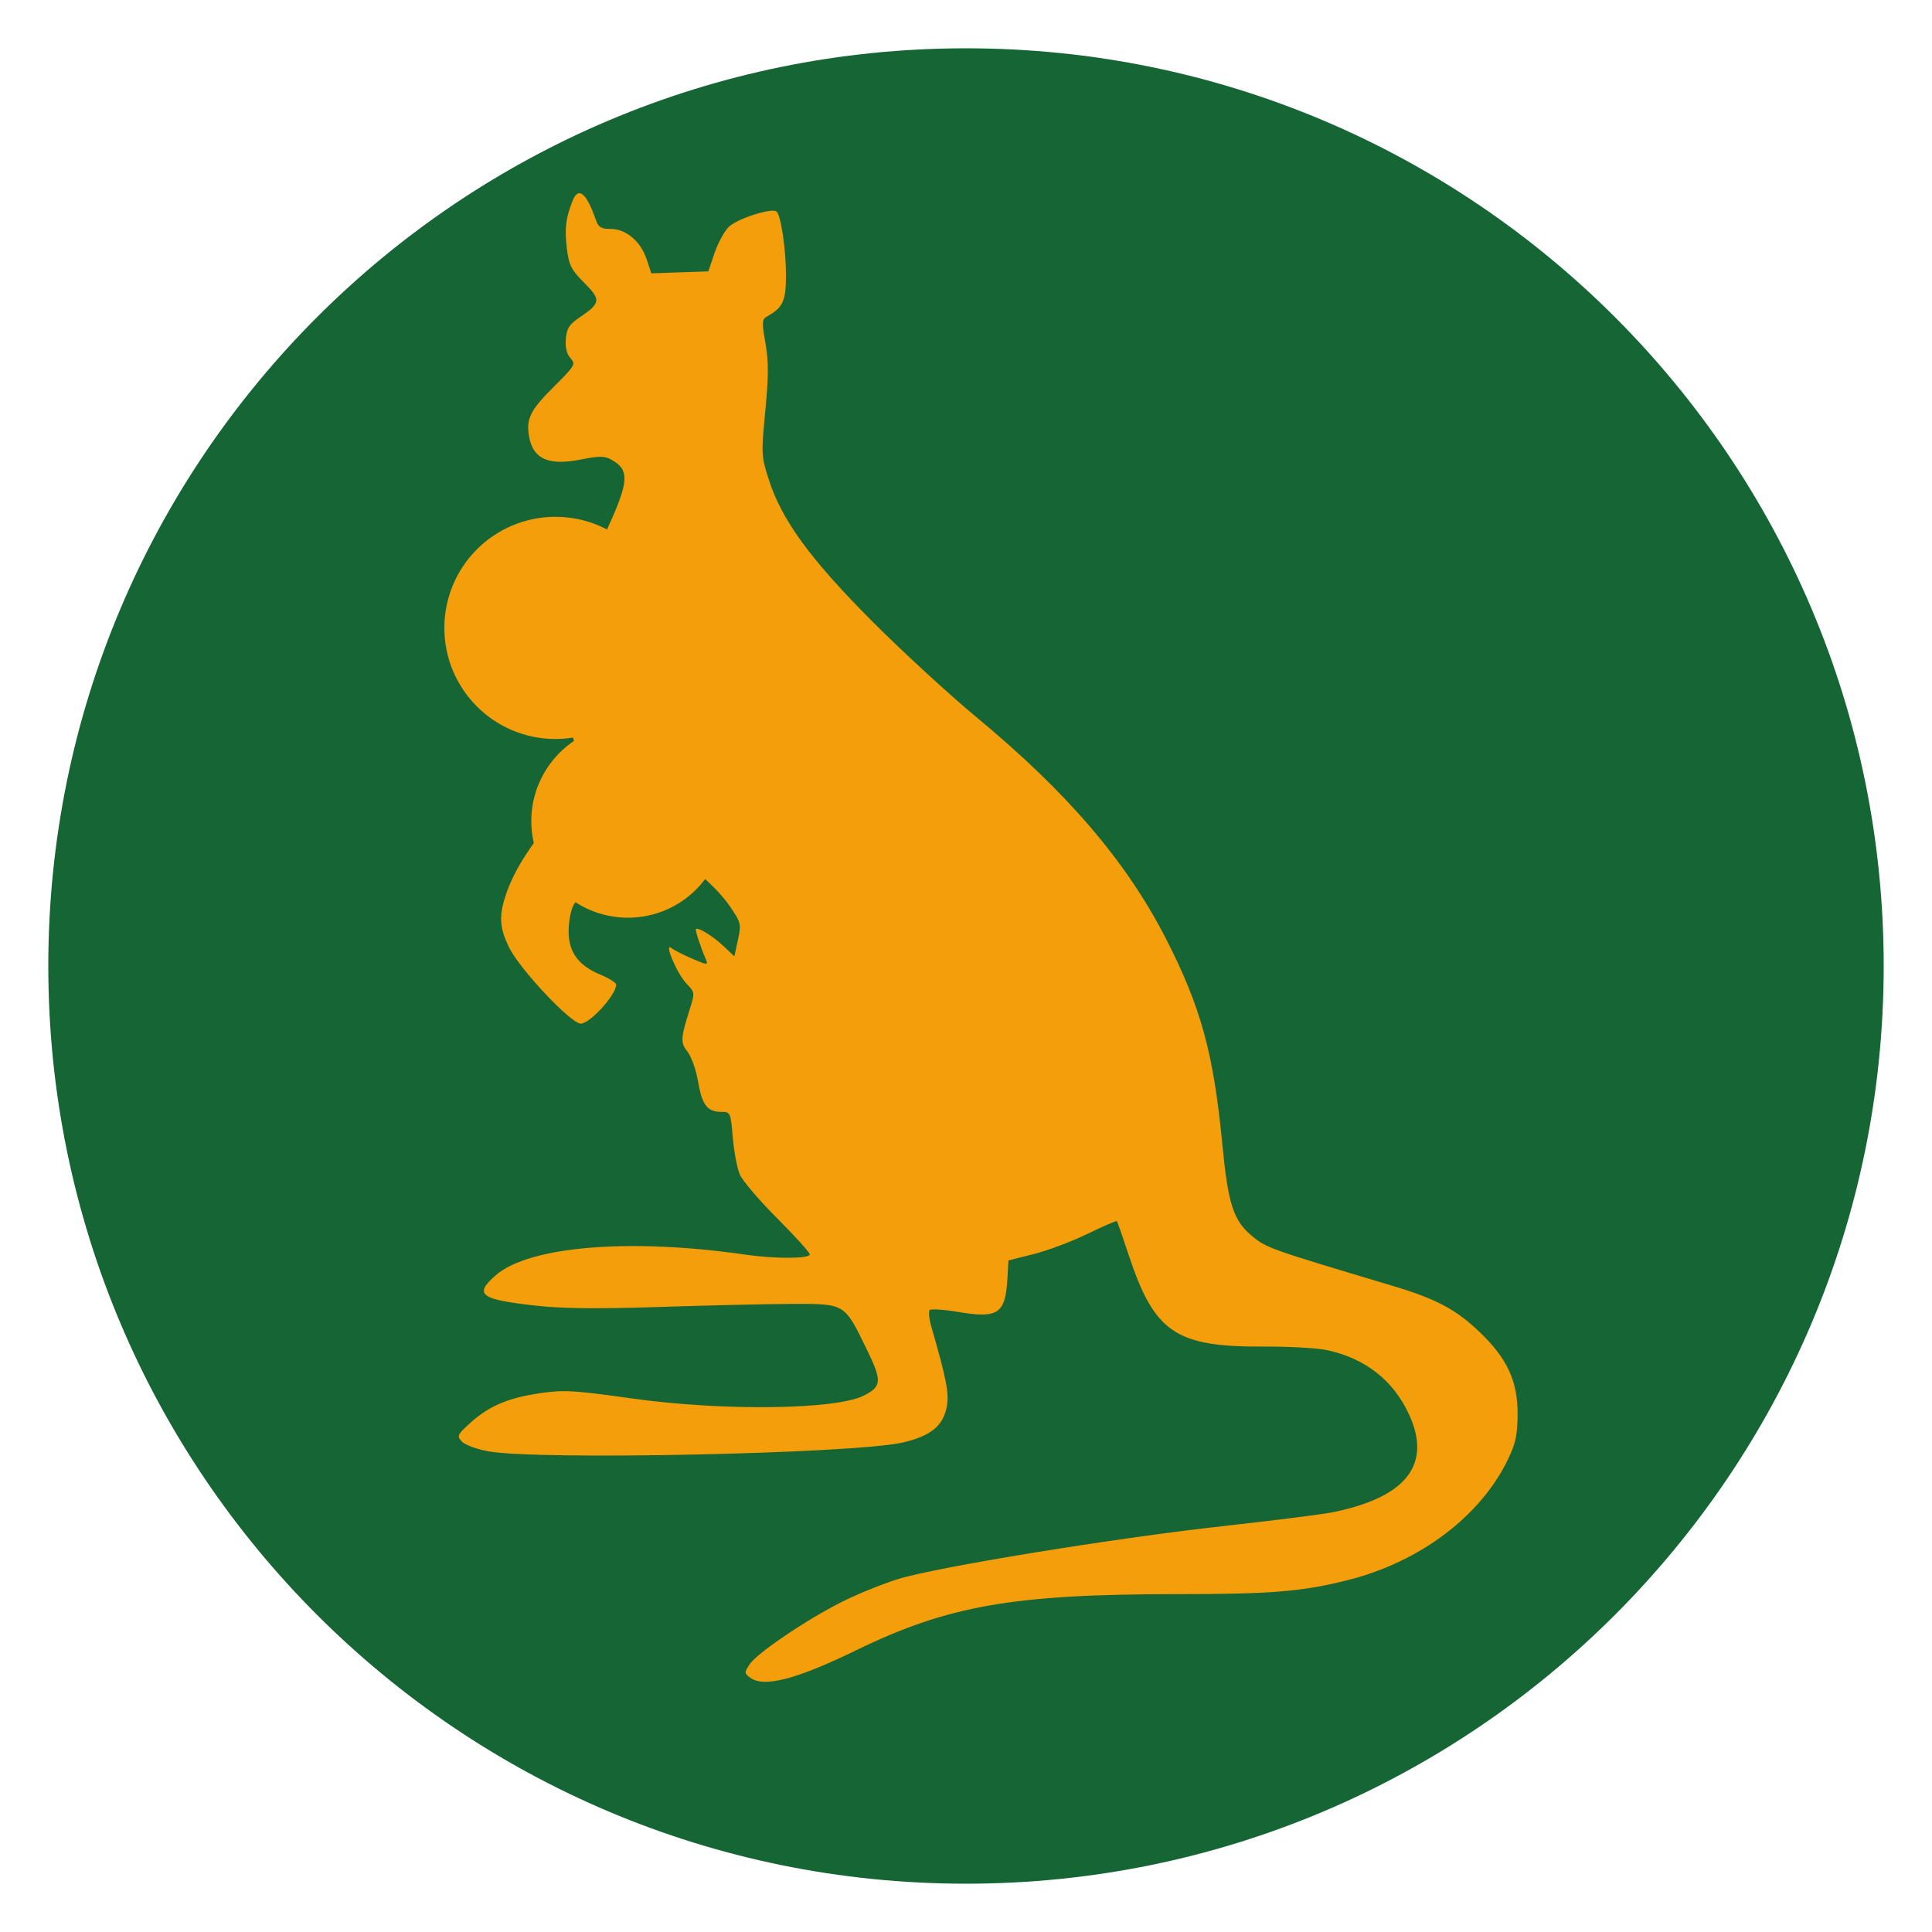
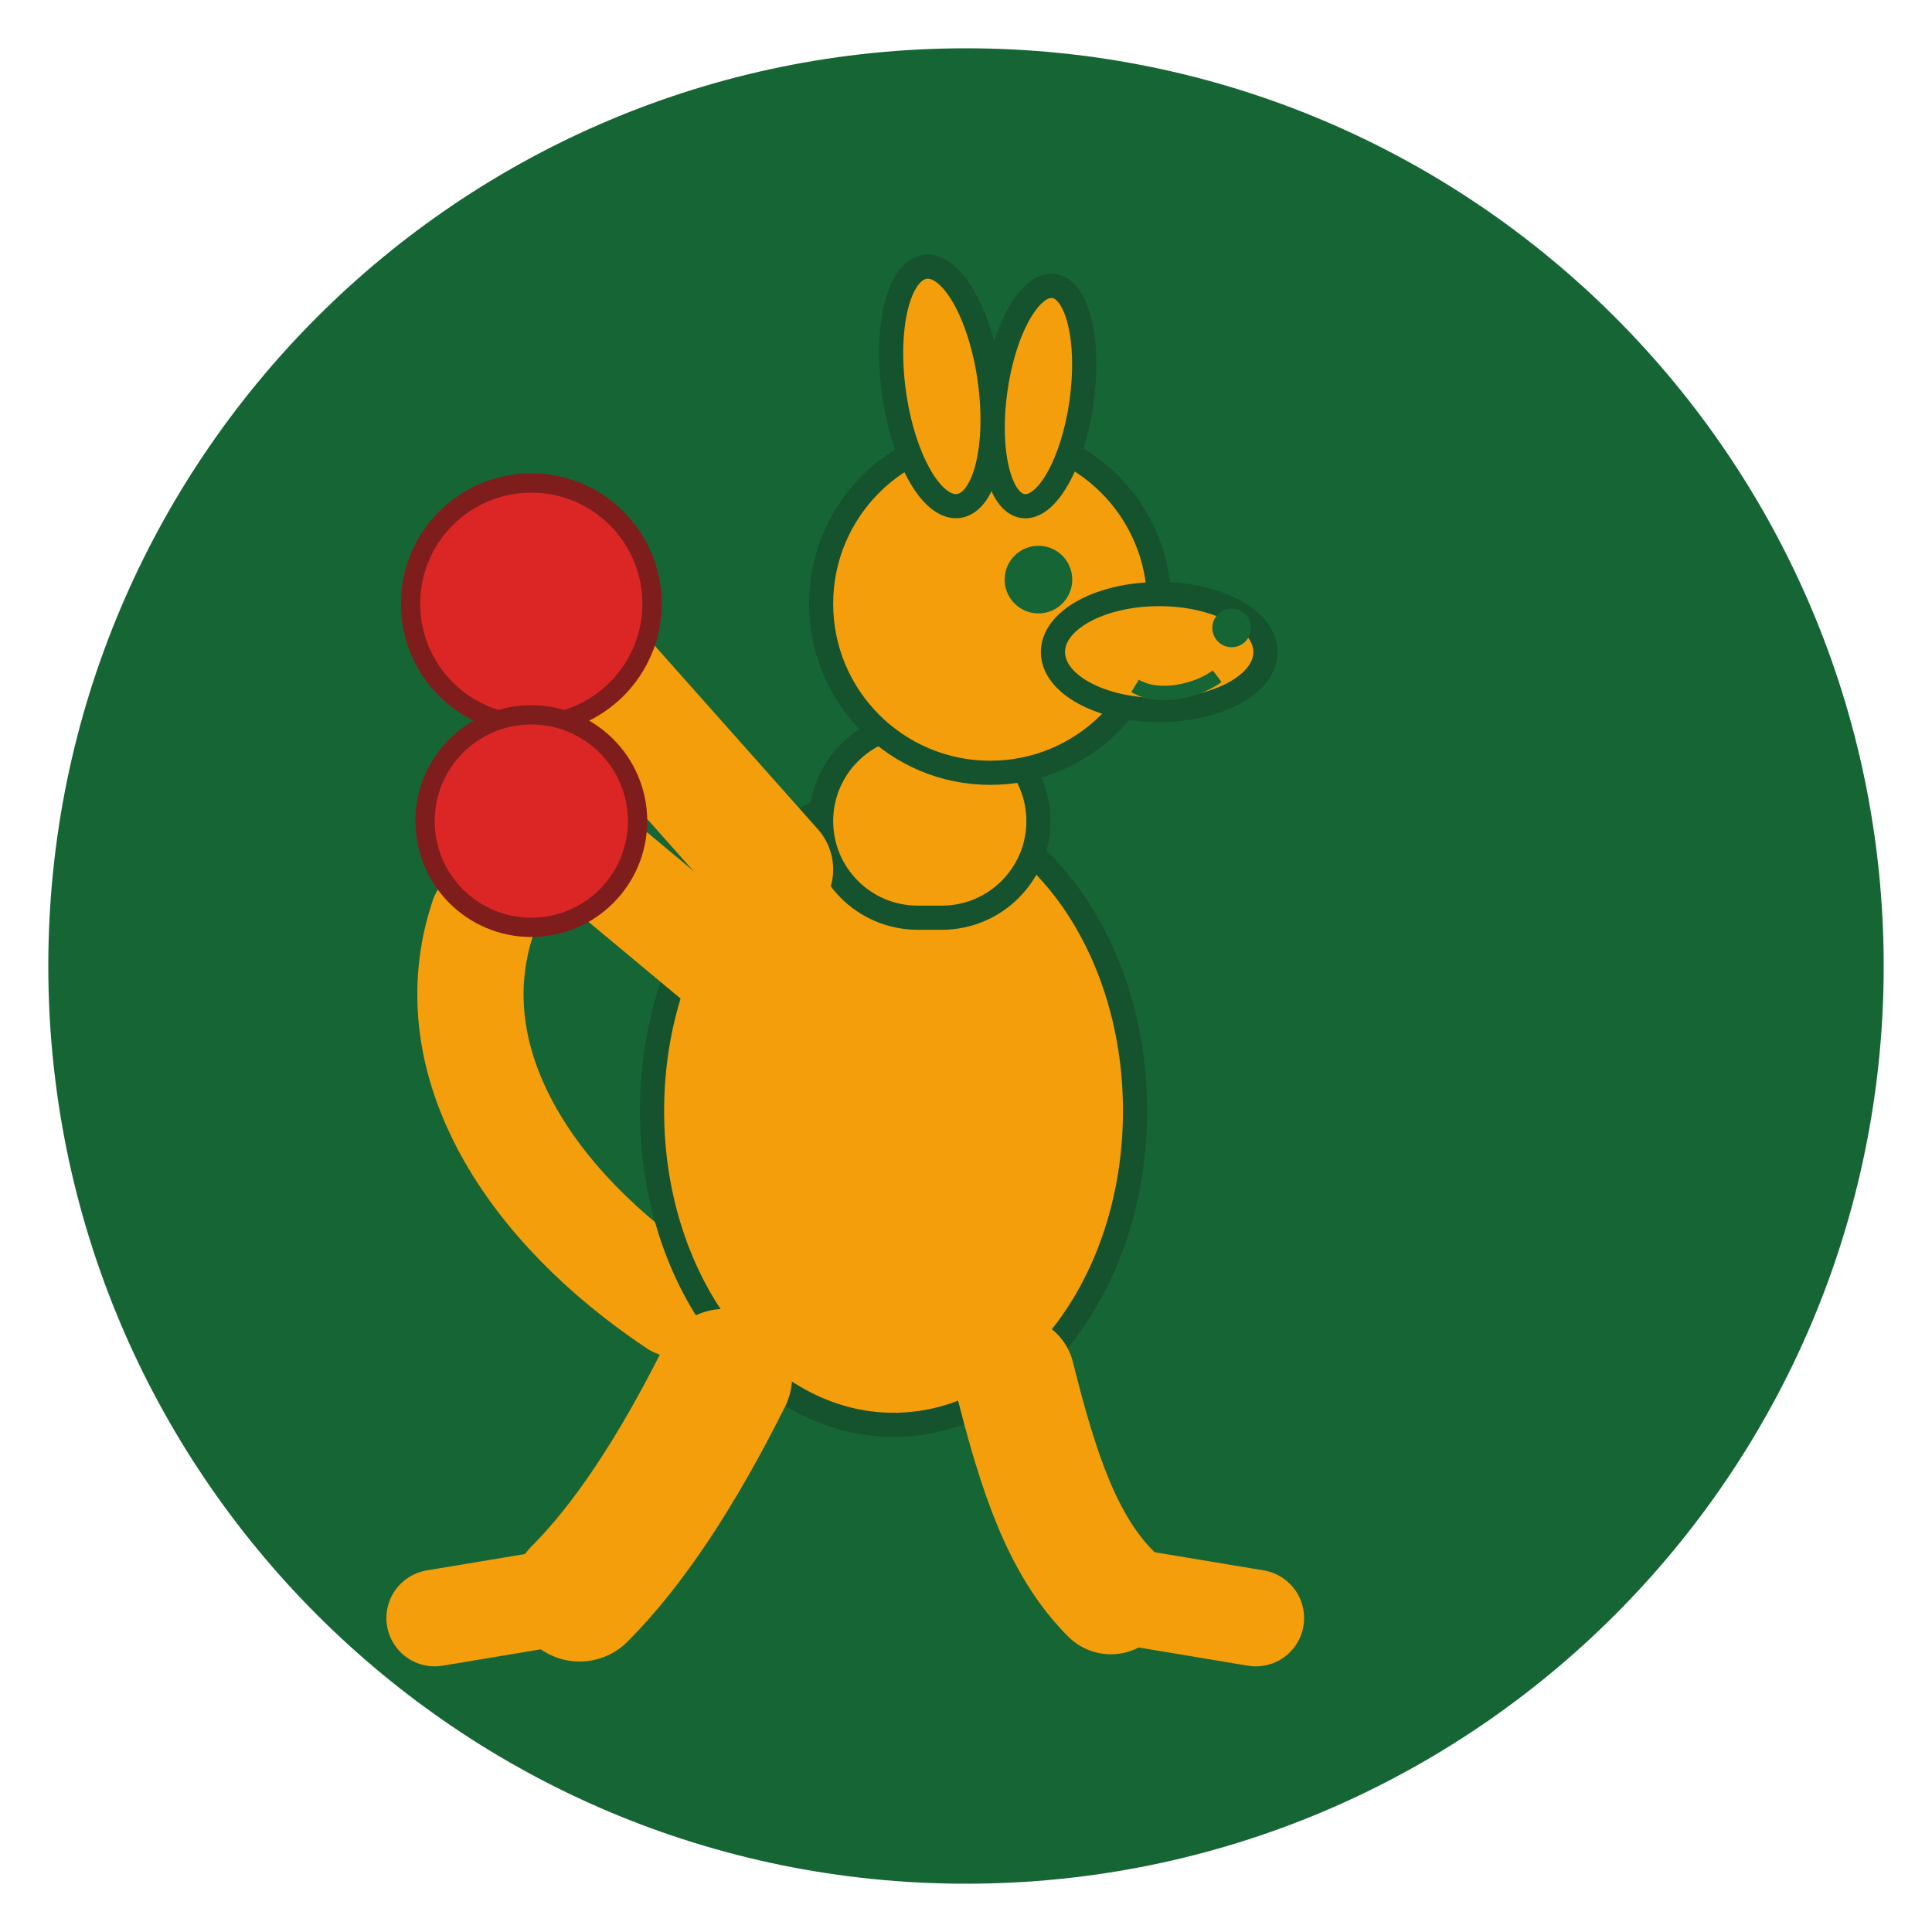
<svg xmlns="http://www.w3.org/2000/svg" viewBox="0 0 40 40">
  <circle cx="20" cy="20" r="19" fill="#166534" />
-   <g transform="translate(9.5, 4) scale(0.075)">
-     <g transform="translate(1308.881,510.0039)">
-       <path fill="#f59e0b" d="m -1228.429,-100.186 c -1.681,-1.23 -1.69,-1.412 -0.169,-3.733 2.01,-3.067 15.686,-12.313 25.515,-17.25 4.109,-2.063 10.963,-4.854 15.233,-6.201 10.52,-3.318 59.771,-11.353 90.206,-14.716 13.664,-1.51 27.164,-3.216 30,-3.791 20.386,-4.135 27.448,-13.23 21.029,-27.079 -4.344,-9.374 -12.13,-15.45 -22.657,-17.683 -2.7,-0.573 -10.538,-1.012 -17.419,-0.975 -24.36,0.129 -30.179,-3.832 -37.322,-25.404 -1.622,-4.898 -3.069,-9.049 -3.216,-9.223 -0.147,-0.174 -3.781,1.399 -8.075,3.496 -4.295,2.097 -10.973,4.61 -14.84,5.585 l -7.031,1.773 -0.245,4.575 c -0.545,10.186 -2.446,11.521 -13.704,9.629 -3.904,-0.656 -7.404,-0.888 -7.776,-0.515 -0.372,0.372 -0.165,2.457 0.462,4.632 4.083,14.179 4.887,18.232 4.308,21.719 -0.921,5.545 -4.391,8.435 -12.276,10.229 -13.558,3.084 -100.774,4.928 -114.38,2.418 -3.19,-0.588 -6.471,-1.811 -7.291,-2.718 -1.383,-1.529 -1.21,-1.902 2.404,-5.167 5.139,-4.643 10.454,-6.891 19.33,-8.176 6.463,-0.936 9.326,-0.77 25.107,1.451 25.23,3.551 56.563,3.157 64.231,-0.808 4.943,-2.556 4.996,-3.996 0.487,-13.221 -5.98,-12.233 -5.743,-12.094 -20.517,-12.046 -6.779,0.023 -23.083,0.395 -36.231,0.829 -16.998,0.561 -26.836,0.468 -34.044,-0.32 -15.698,-1.717 -17.512,-3.046 -11.44,-8.377 9.184,-8.063 36.904,-10.373 68.939,-5.743 8.22,1.188 17.795,1.157 17.795,-0.058 0,-0.535 -4.056,-5.03 -9.014,-9.988 -4.958,-4.958 -9.604,-10.425 -10.324,-12.149 -0.721,-1.724 -1.577,-6.3 -1.905,-10.168 -0.578,-6.842 -0.662,-7.033 -3.09,-7.033 -3.912,0 -5.39,-1.884 -6.464,-8.238 -0.548,-3.242 -1.854,-6.984 -2.901,-8.316 -2.031,-2.582 -1.975,-3.686 0.602,-11.883 1.406,-4.472 1.393,-4.563 -0.984,-7.045 -2.554,-2.666 -6.272,-11.464 -4.12,-9.752 0.644,0.512 3.218,1.825 5.72,2.916 4.085,1.782 4.479,1.818 3.858,0.354 -1.633,-3.85 -3.06,-8.216 -2.779,-8.503 0.583,-0.594 4.703,1.96 7.635,4.733 l 2.951,2.791 0.993,-4.545 c 0.956,-4.375 0.872,-4.723 -2.255,-9.31 -3.716,-5.451 -11.815,-12.357 -18.795,-16.024 l -4.779,-2.511 -3.19,2.235 c -4.939,3.46 -14.949,13.28 -16.41,16.097 -0.722,1.392 -1.312,4.63 -1.312,7.194 0,5.75 2.75,9.449 8.911,11.982 2.314,0.952 4.209,2.164 4.211,2.693 0.01,2.809 -7.208,10.753 -9.781,10.763 -2.67,0.011 -16.703,-14.877 -19.71,-20.912 -2.887,-5.793 -2.983,-9.289 -0.443,-16.078 2.587,-6.913 8.018,-14.879 15.9,-23.319 l 6.488,-6.948 -1.768,-3.659 c -2.183,-4.519 -4.417,-15.247 -5.244,-25.185 -0.866,-10.414 0.712,-18.038 5.629,-27.188 2.217,-4.125 5.806,-11.599 7.976,-16.61 4.389,-10.136 4.351,-13.122 -0.203,-15.689 -2.056,-1.159 -3.321,-1.181 -8.522,-0.147 -8.873,1.764 -13.178,-0.076 -14.311,-6.114 -0.948,-5.052 0.201,-7.422 6.767,-13.955 5.892,-5.863 6.114,-6.244 4.614,-7.902 -1.045,-1.155 -1.477,-2.946 -1.28,-5.312 0.244,-2.942 0.933,-4.001 3.917,-6.021 5.718,-3.872 5.83,-4.801 1.147,-9.485 -3.58,-3.58 -4.196,-4.8 -4.779,-9.467 -0.675,-5.399 -0.319,-8.364 1.578,-13.161 1.59,-4.02 3.808,-2.219 6.394,5.192 0.747,2.14 1.449,2.578 4.132,2.578 4.229,0 8.29,3.44 9.931,8.412 l 1.268,3.844 7.875,-0.269 7.875,-0.269 1.699,-5.026 c 0.934,-2.764 2.697,-6.019 3.917,-7.232 2.279,-2.266 11.988,-5.388 13.22,-4.25 1.215,1.123 2.592,10.458 2.592,17.574 0,7.109 -0.826,8.924 -5.17,11.354 -1.481,0.829 -1.527,1.507 -0.499,7.372 0.89,5.08 0.881,9.081 -0.041,18.748 -1.138,11.926 -1.109,12.488 0.989,19.011 3.587,11.154 11.526,22.019 28.571,39.097 8.281,8.297 21.174,20.154 28.65,26.349 25.235,20.91 41.455,39.861 52.395,61.221 9.639,18.82 13.158,31.647 15.56,56.728 1.567,16.362 3.046,21.006 8.021,25.192 4.097,3.447 4.743,3.678 38.751,13.839 12.224,3.652 17.641,6.511 24.209,12.776 7.652,7.299 10.582,13.616 10.534,22.71 -0.031,5.739 -0.523,8.045 -2.67,12.504 -7.54,15.661 -24.273,28.282 -44.143,33.297 -12.634,3.189 -21.172,3.891 -47.312,3.891 -45.073,0 -63.094,3.155 -88.447,15.483 -16.564,8.054 -25.461,10.366 -29.244,7.6 z" />
-     </g>
+   <g fill="#f59e0b" stroke="#14532d" stroke-width="0.5">
+     <path d="M14 27 C11 25, 9 22, 10 19" stroke="#f59e0b" stroke-width="2.2" fill="none" stroke-linecap="round" />
+     <ellipse cx="18.5" cy="23" rx="5" ry="6.5" />
+     <rect x="17" y="15" width="4.5" height="4" rx="2" />
+     <ellipse cx="20.5" cy="12.5" rx="3.5" ry="3.5" />
+     <ellipse cx="24" cy="13.5" rx="2.2" ry="1.2" />
+     <ellipse cx="19.5" cy="8" rx="1" ry="2.5" transform="rotate(-8,19.5,8)" />
+     <ellipse cx="21.5" cy="8.2" rx="0.9" ry="2.3" transform="rotate(8,21.5,8.2)" />
+     <circle cx="21.5" cy="12" r="0.7" fill="#166534" stroke="none" />
+     <circle cx="25.5" cy="13" r="0.4" fill="#166534" stroke="none" />
+     <path d="M23.5 14.2 C24 14.5, 24.8 14.3, 25.2 14" stroke="#166534" stroke-width="0.3" fill="none" />
+     <path d="M16 18 L12 13.5" stroke="#f59e0b" stroke-width="2.5" fill="none" stroke-linecap="round" />
+     <path d="M15 20 L12 17.5" stroke="#f59e0b" stroke-width="2.2" fill="none" stroke-linecap="round" />
+     <path d="M15 28.5 C14 30.5, 13 32, 12 33" stroke="#f59e0b" stroke-width="2.8" fill="none" stroke-linecap="round" />
+     <path d="M12 33 L9 33.5" stroke="#f59e0b" stroke-width="2" fill="none" stroke-linecap="round" />
+     <path d="M21 28.5 C21.5 30.5, 22 32, 23 33" stroke="#f59e0b" stroke-width="2.5" fill="none" stroke-linecap="round" />
+     <path d="M23 33 L26 33.5" stroke="#f59e0b" stroke-width="2" fill="none" stroke-linecap="round" />
  </g>
-   <circle cx="11.5" cy="13" r="2.3" fill="#f59e0b" />
-   <circle cx="13" cy="17" r="2" fill="#f59e0b" />
+   <circle cx="11" cy="12.5" r="2.5" fill="#dc2626" stroke="#7f1d1d" stroke-width="0.4" />
+   <circle cx="11" cy="17" r="2.2" fill="#dc2626" stroke="#7f1d1d" stroke-width="0.4" />
</svg>
